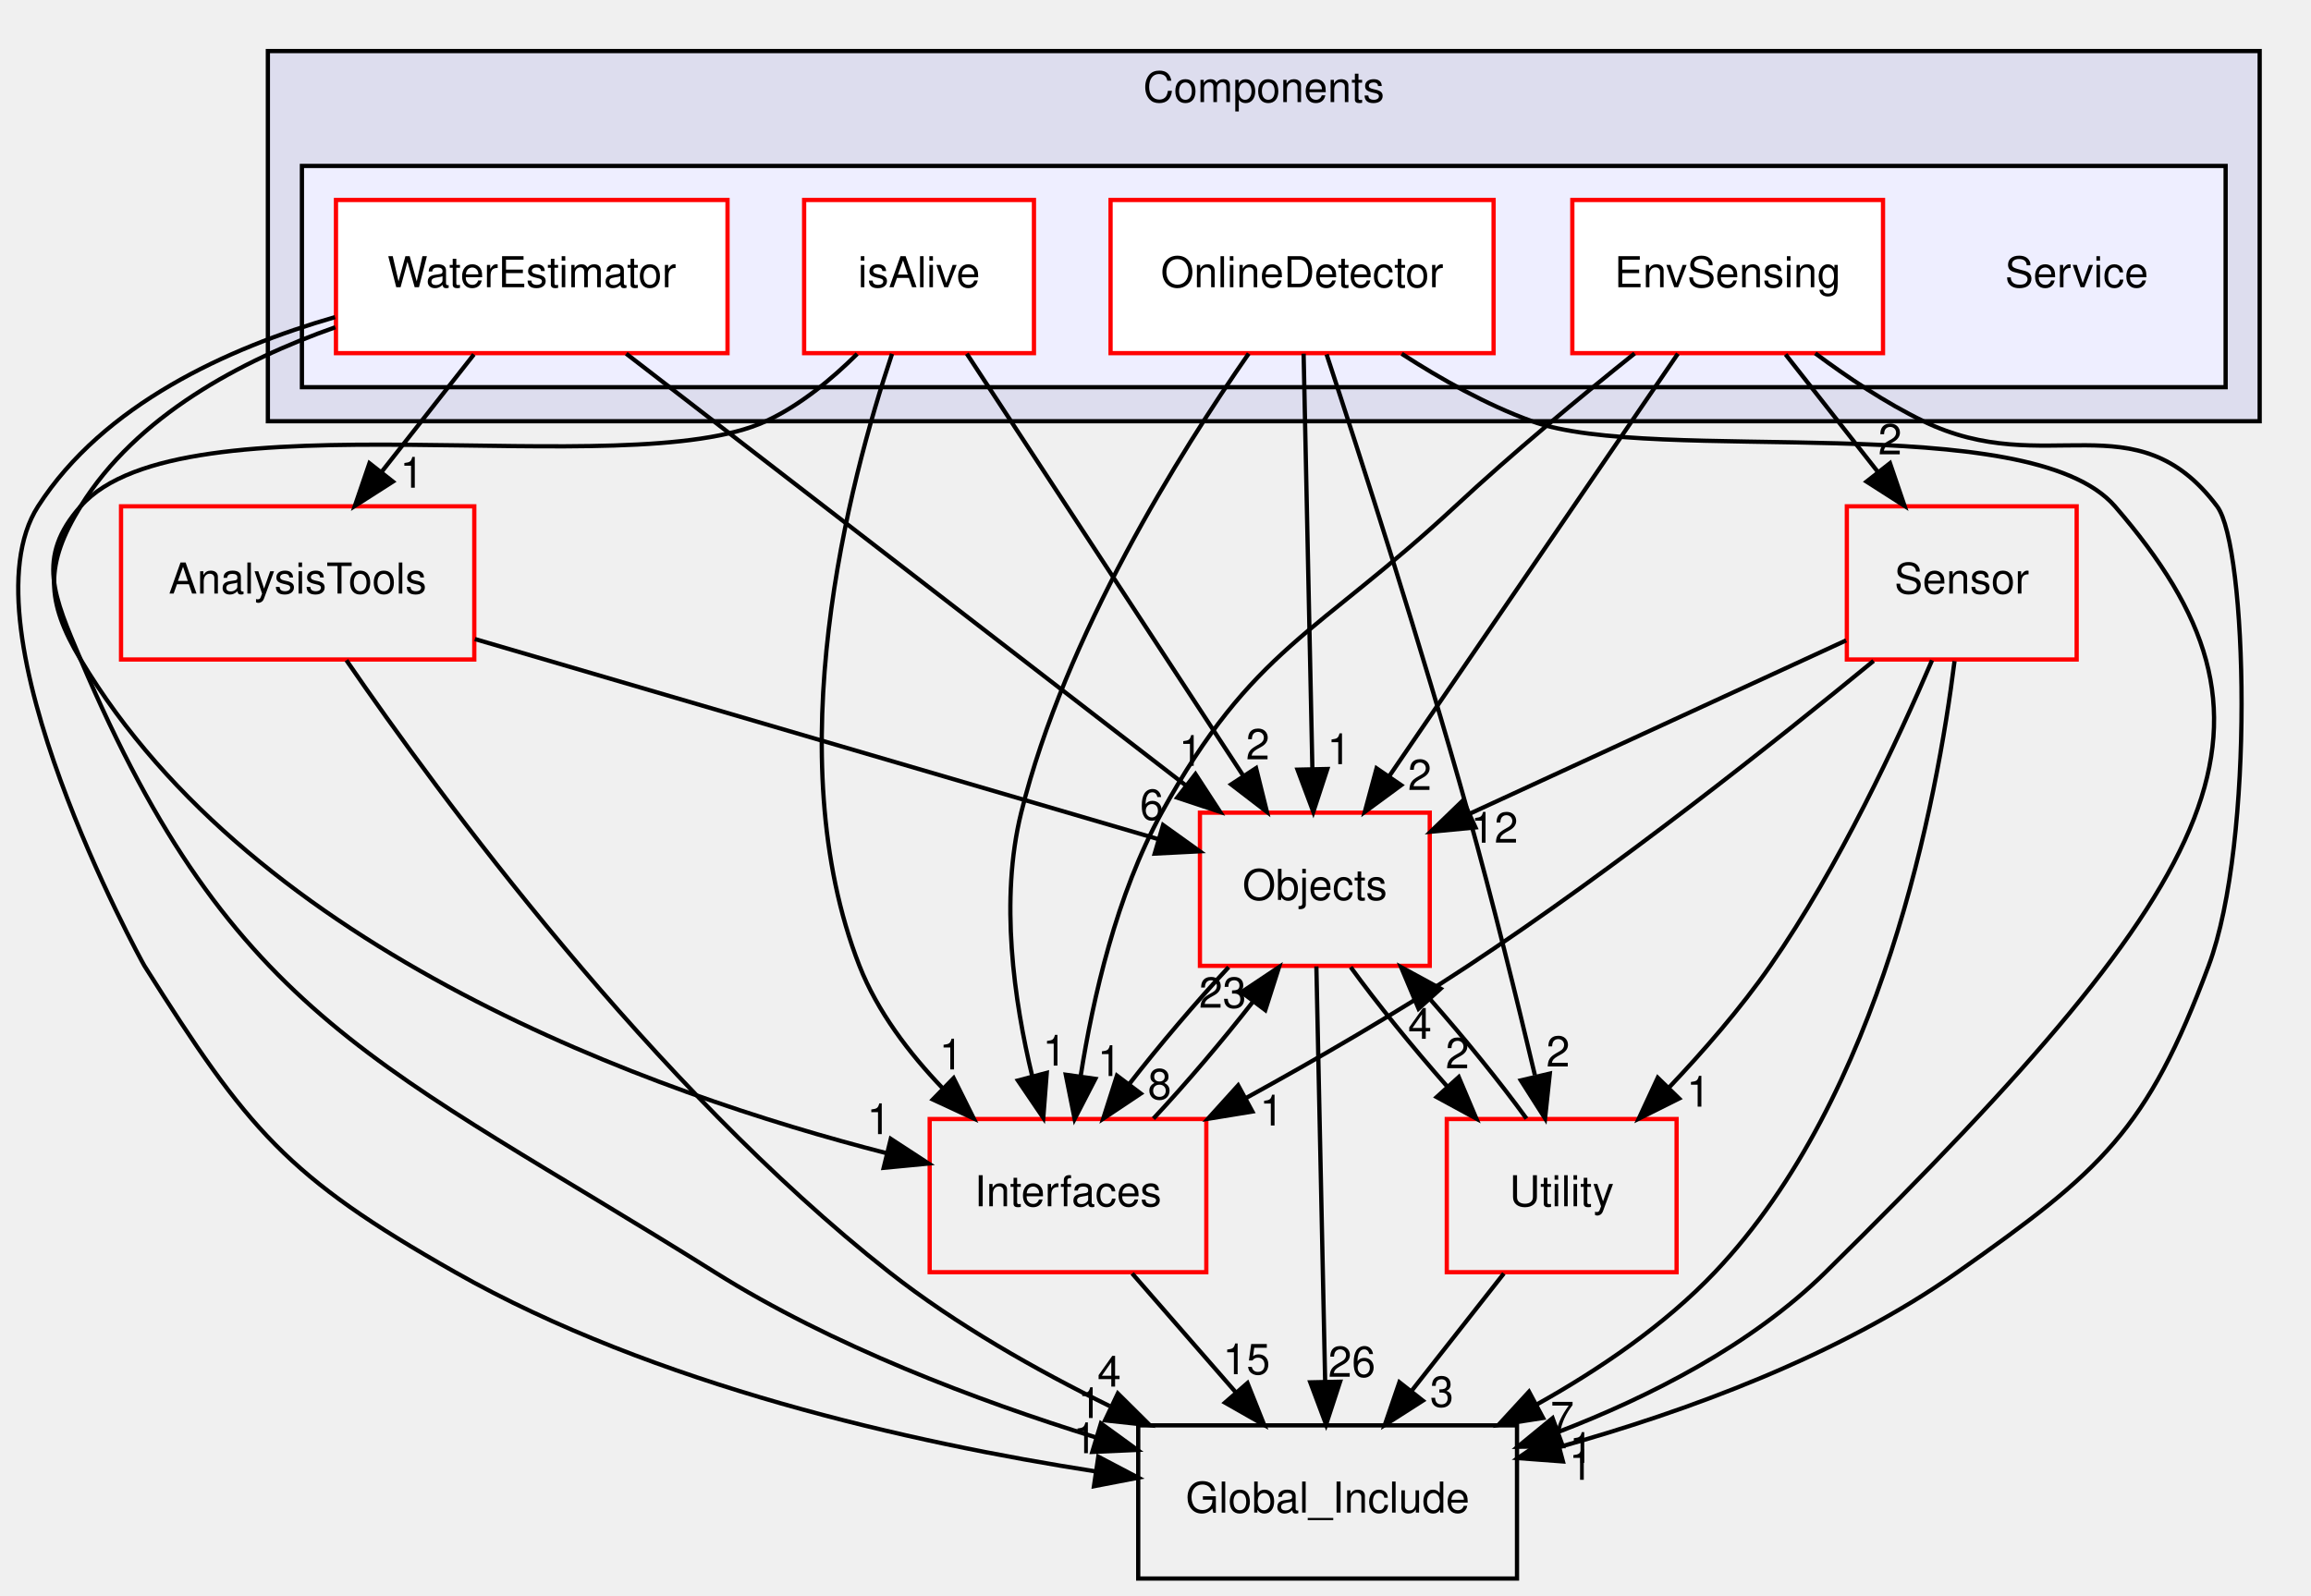
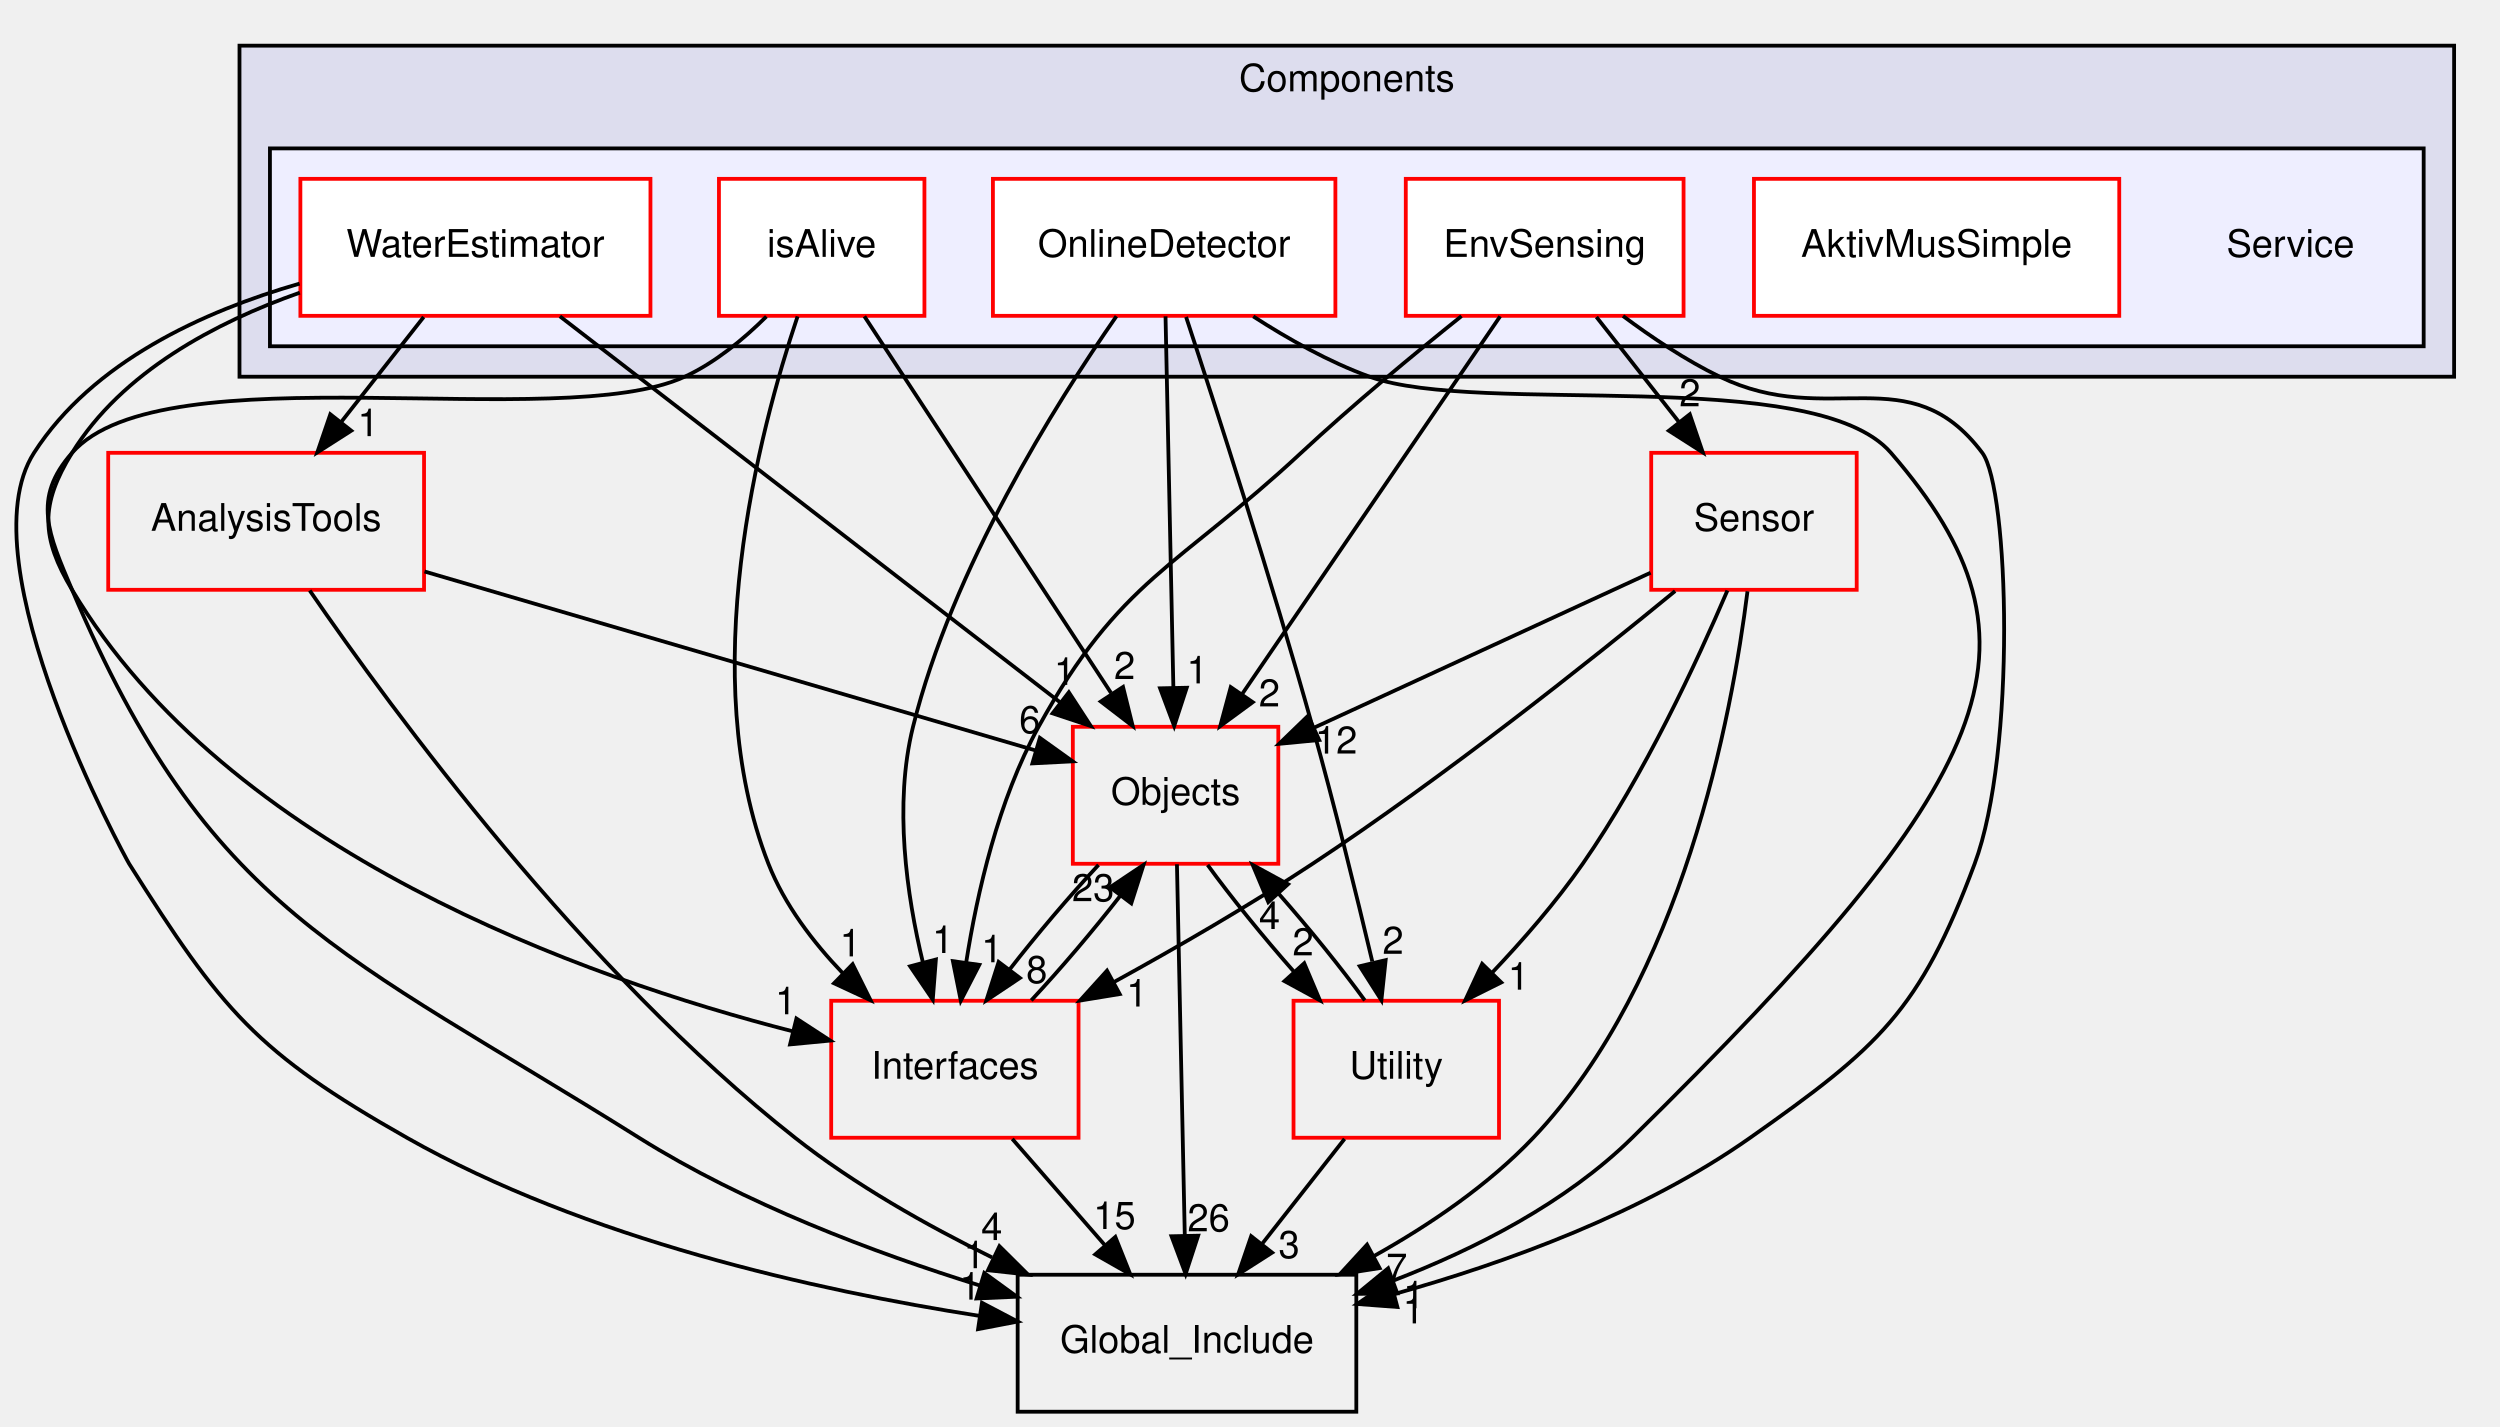
- <svg xmlns="http://www.w3.org/2000/svg" xmlns:xlink="http://www.w3.org/1999/xlink" width="543pt" height="375pt" viewBox="0.00 0.00 542.88 375.00">
+ <svg xmlns="http://www.w3.org/2000/svg" xmlns:xlink="http://www.w3.org/1999/xlink" width="657pt" height="375pt" viewBox="0.00 0.00 656.88 375.00">
  <g id="graph0" class="graph" transform="scale(1 1) rotate(0) translate(4 371)">
    <g id="clust1" class="cluster">
      <g id="a_clust1">
        <a xlink:href="dir_08f45fe6822aeb4ce2bc268e3b1361be.html" target="_top" xlink:title="Components">
-           <polygon fill="#ddddee" stroke="black" points="58.88,-272 58.88,-359 526.88,-359 526.88,-272 58.88,-272" />
-           <text text-anchor="middle" x="292.88" y="-347" font-family="Helvetica,sans-Serif" font-size="10.00">Components</text>
+           <polygon fill="#ddddee" stroke="black" points="58.88,-272 58.88,-359 640.88,-359 640.88,-272 58.88,-272" />
+           <text text-anchor="middle" x="349.88" y="-347" font-family="Helvetica,sans-Serif" font-size="10.00">Components</text>
        </a>
      </g>
    </g>
    <g id="clust2" class="cluster">
      <g id="a_clust2">
        <a xlink:href="dir_6164661bfb521e4b540c7b7052af2911.html" target="_top">
-           <polygon fill="#eeeeff" stroke="black" points="66.88,-280 66.88,-332 518.88,-332 518.88,-280 66.88,-280" />
+           <polygon fill="#eeeeff" stroke="black" points="66.88,-280 66.88,-332 632.88,-332 632.88,-280 66.88,-280" />
        </a>
      </g>
    </g>
    <g id="node1" class="node">
-       <text text-anchor="middle" x="483.88" y="-303.5" font-family="Helvetica,sans-Serif" font-size="10.00">Service</text>
+       <text text-anchor="middle" x="597.88" y="-303.5" font-family="Helvetica,sans-Serif" font-size="10.00">Service</text>
    </g>
    <g id="node2" class="node">
      <g id="a_node2">
+         <a xlink:href="dir_f111871e06e6ccab49d5870f43e09b58.html" target="_top" xlink:title="AktivMusSimple">
+           <polygon fill="white" stroke="red" points="552.88,-324 456.88,-324 456.88,-288 552.88,-288 552.88,-324" />
+           <text text-anchor="middle" x="504.88" y="-303.5" font-family="Helvetica,sans-Serif" font-size="10.00">AktivMusSimple</text>
+         </a>
+       </g>
+     </g>
+     <g id="node3" class="node">
+       <g id="a_node3">
        <a xlink:href="dir_fe50d92fc4b0e807b4971bfb4a4fef1f.html" target="_top" xlink:title="EnvSensing">
          <polygon fill="white" stroke="red" points="438.38,-324 365.38,-324 365.38,-288 438.38,-288 438.38,-324" />
          <text text-anchor="middle" x="401.88" y="-303.5" font-family="Helvetica,sans-Serif" font-size="10.00">EnvSensing</text>
        </a>
      </g>
    </g>
-     <g id="node6" class="node">
-       <g id="a_node6">
+     <g id="node7" class="node">
+       <g id="a_node7">
        <a xlink:href="dir_a4226c5615a06a31e6344f5f3fd917e1.html" target="_top" xlink:title="Objects">
          <polygon fill="none" stroke="red" points="331.88,-180 277.88,-180 277.88,-144 331.88,-144 331.88,-180" />
          <text text-anchor="middle" x="304.88" y="-159.5" font-family="Helvetica,sans-Serif" font-size="10.00">Objects</text>
        </a>
      </g>
    </g>
    <g id="edge25" class="edge">
      <path fill="none" stroke="black" d="M390.18,-287.87C373.29,-263.14 341.94,-217.24 322.31,-188.51" />
      <polygon fill="black" stroke="black" points="325.16,-186.47 316.62,-180.19 319.38,-190.42 325.16,-186.47" />
      <g id="a_edge25-headlabel">
-         <a xlink:href="dir_000111_000016.html" target="_top" xlink:title="2">
+         <a xlink:href="dir_000113_000016.html" target="_top" xlink:title="2">
          <text text-anchor="middle" x="329.53" y="-185.34" font-family="Helvetica,sans-Serif" font-size="10.00">2</text>
        </a>
      </g>
    </g>
-     <g id="node7" class="node">
-       <g id="a_node7">
+     <g id="node8" class="node">
+       <g id="a_node8">
        <a xlink:href="dir_82d83c9747486c2eb8d3c4c8f409d82b.html" target="_top" xlink:title="Sensor">
          <polygon fill="none" stroke="red" points="483.88,-252 429.88,-252 429.88,-216 483.88,-216 483.88,-252" />
          <text text-anchor="middle" x="456.88" y="-231.5" font-family="Helvetica,sans-Serif" font-size="10.00">Sensor</text>
        </a>
      </g>
    </g>
    <g id="edge26" class="edge">
      <path fill="none" stroke="black" d="M415.48,-287.7C422.01,-279.39 429.95,-269.28 437.13,-260.14" />
      <polygon fill="black" stroke="black" points="440.02,-262.13 443.44,-252.1 434.51,-257.81 440.02,-262.13" />
      <g id="a_edge26-headlabel">
-         <a xlink:href="dir_000111_000070.html" target="_top" xlink:title="2">
+         <a xlink:href="dir_000113_000070.html" target="_top" xlink:title="2">
          <text text-anchor="middle" x="440.03" y="-264.21" font-family="Helvetica,sans-Serif" font-size="10.00">2</text>
        </a>
      </g>
    </g>
-     <g id="node10" class="node">
-       <g id="a_node10">
+     <g id="node11" class="node">
+       <g id="a_node11">
        <a xlink:href="dir_1a5504e72c2ab618c124e6472b08d26c.html" target="_top" xlink:title="Global_Include">
          <polygon fill="none" stroke="black" points="352.38,-36 263.38,-36 263.38,0 352.38,0 352.38,-36" />
          <text text-anchor="middle" x="307.88" y="-15.5" font-family="Helvetica,sans-Serif" font-size="10.00">Global_Include</text>
        </a>
      </g>
    </g>
    <g id="edge27" class="edge">
      <path fill="none" stroke="black" d="M422.46,-287.96C430.09,-282.27 439.04,-276.29 447.88,-272 476.6,-258.05 497.7,-277.53 516.88,-252 523.91,-242.64 525.84,-173.37 514.88,-144 500.42,-105.24 489.7,-95.84 455.88,-72 427.93,-52.29 391.87,-39.18 362.35,-30.92" />
      <polygon fill="black" stroke="black" points="363.17,-27.52 352.6,-28.31 361.36,-34.28 363.17,-27.52" />
      <g id="a_edge27-headlabel">
-         <a xlink:href="dir_000111_000141.html" target="_top" xlink:title="1">
+         <a xlink:href="dir_000113_000144.html" target="_top" xlink:title="1">
          <text text-anchor="middle" x="367.38" y="-23.21" font-family="Helvetica,sans-Serif" font-size="10.00">1</text>
        </a>
      </g>
    </g>
-     <g id="node11" class="node">
-       <g id="a_node11">
+     <g id="node12" class="node">
+       <g id="a_node12">
        <a xlink:href="dir_e185953657720ba3a67126696ef566c7.html" target="_top" xlink:title="Interfaces">
          <polygon fill="none" stroke="red" points="279.38,-108 214.38,-108 214.38,-72 279.38,-72 279.38,-108" />
          <text text-anchor="middle" x="246.88" y="-87.5" font-family="Helvetica,sans-Serif" font-size="10.00">Interfaces</text>
        </a>
      </g>
    </g>
    <g id="edge28" class="edge">
      <path fill="none" stroke="black" d="M380.02,-287.93C367.4,-277.83 351.4,-264.58 337.88,-252 305.43,-221.82 290.26,-218.83 268.88,-180 258.3,-160.77 252.73,-136.42 249.85,-118.06" />
      <polygon fill="black" stroke="black" points="253.3,-117.44 248.44,-108.02 246.36,-118.41 253.3,-117.44" />
      <g id="a_edge28-headlabel">
-         <a xlink:href="dir_000111_000093.html" target="_top" xlink:title="1">
+         <a xlink:href="dir_000113_000093.html" target="_top" xlink:title="1">
          <text text-anchor="middle" x="256.61" y="-118.11" font-family="Helvetica,sans-Serif" font-size="10.00">1</text>
        </a>
      </g>
    </g>
-     <g id="node3" class="node">
-       <g id="a_node3">
+     <g id="node4" class="node">
+       <g id="a_node4">
        <a xlink:href="dir_3b1fac48c8df0a89ce2b78c36c194bfe.html" target="_top" xlink:title="isAlive">
          <polygon fill="white" stroke="red" points="238.88,-324 184.88,-324 184.88,-288 238.88,-288 238.88,-324" />
          <text text-anchor="middle" x="211.88" y="-303.5" font-family="Helvetica,sans-Serif" font-size="10.00">isAlive</text>
        </a>
      </g>
    </g>
    <g id="edge22" class="edge">
      <path fill="none" stroke="black" d="M223.1,-287.87C239.23,-263.24 269.1,-217.64 287.93,-188.88" />
      <polygon fill="black" stroke="black" points="291.07,-190.47 293.62,-180.19 285.22,-186.64 291.07,-190.47" />
      <g id="a_edge22-headlabel">
-         <a xlink:href="dir_000113_000016.html" target="_top" xlink:title="2">
+         <a xlink:href="dir_000115_000016.html" target="_top" xlink:title="2">
          <text text-anchor="middle" x="291.48" y="-192.54" font-family="Helvetica,sans-Serif" font-size="10.00">2</text>
        </a>
      </g>
    </g>
    <g id="edge23" class="edge">
      <path fill="none" stroke="black" d="M197.35,-287.82C191.33,-281.84 183.89,-275.7 175.88,-272 143.15,-256.88 38.75,-279.02 14.88,-252 4.29,-240.01 8.63,-230.73 14.88,-216 50.85,-131.22 85.88,-120.96 163.88,-72 191.43,-54.71 225.46,-41.85 253.52,-33.14" />
      <polygon fill="black" stroke="black" points="254.61,-36.46 263.18,-30.23 252.59,-29.76 254.61,-36.46" />
      <g id="a_edge23-headlabel">
-         <a xlink:href="dir_000113_000141.html" target="_top" xlink:title="1">
+         <a xlink:href="dir_000115_000144.html" target="_top" xlink:title="1">
          <text text-anchor="middle" x="251.99" y="-37.72" font-family="Helvetica,sans-Serif" font-size="10.00">1</text>
        </a>
      </g>
    </g>
    <g id="edge24" class="edge">
      <path fill="none" stroke="black" d="M205.54,-287.84C195.4,-257.6 178.55,-193.38 197.88,-144 202.08,-133.28 209.57,-123.43 217.46,-115.2" />
      <polygon fill="black" stroke="black" points="220.01,-117.61 224.73,-108.13 215.12,-112.59 220.01,-117.61" />
      <g id="a_edge24-headlabel">
-         <a xlink:href="dir_000113_000093.html" target="_top" xlink:title="1">
+         <a xlink:href="dir_000115_000093.html" target="_top" xlink:title="1">
          <text text-anchor="middle" x="219.41" y="-119.65" font-family="Helvetica,sans-Serif" font-size="10.00">1</text>
        </a>
      </g>
    </g>
-     <g id="node4" class="node">
-       <g id="a_node4">
+     <g id="node5" class="node">
+       <g id="a_node5">
        <a xlink:href="dir_8603aec3380c5f66e9b75b42f3bddbde.html" target="_top" xlink:title="OnlineDetector">
          <polygon fill="white" stroke="red" points="346.88,-324 256.88,-324 256.88,-288 346.88,-288 346.88,-324" />
          <text text-anchor="middle" x="301.88" y="-303.5" font-family="Helvetica,sans-Serif" font-size="10.00">OnlineDetector</text>
        </a>
      </g>
    </g>
    <g id="edge16" class="edge">
      <path fill="none" stroke="black" d="M302.24,-287.87C302.76,-263.67 303.7,-219.21 304.3,-190.39" />
      <polygon fill="black" stroke="black" points="307.81,-190.26 304.52,-180.19 300.81,-190.11 307.81,-190.26" />
      <g id="a_edge16-headlabel">
-         <a xlink:href="dir_000115_000016.html" target="_top" xlink:title="1">
+         <a xlink:href="dir_000117_000016.html" target="_top" xlink:title="1">
          <text text-anchor="middle" x="310.57" y="-191.41" font-family="Helvetica,sans-Serif" font-size="10.00">1</text>
        </a>
      </g>
    </g>
-     <g id="node8" class="node">
-       <g id="a_node8">
+     <g id="node9" class="node">
+       <g id="a_node9">
        <a xlink:href="dir_c2cd4762e89f989d55fa2b0634ddfc81.html" target="_top" xlink:title="Utility">
          <polygon fill="none" stroke="red" points="389.88,-108 335.88,-108 335.88,-72 389.88,-72 389.88,-108" />
          <text text-anchor="middle" x="362.88" y="-87.5" font-family="Helvetica,sans-Serif" font-size="10.00">Utility</text>
        </a>
      </g>
    </g>
    <g id="edge17" class="edge">
      <path fill="none" stroke="black" d="M307.64,-287.71C315.56,-263.67 330.06,-218.75 340.88,-180 346.63,-159.43 352.39,-135.98 356.58,-118.32" />
      <polygon fill="black" stroke="black" points="360.09,-118.68 358.97,-108.14 353.28,-117.08 360.09,-118.68" />
      <g id="a_edge17-headlabel">
-         <a xlink:href="dir_000115_000081.html" target="_top" xlink:title="2">
+         <a xlink:href="dir_000117_000081.html" target="_top" xlink:title="2">
          <text text-anchor="middle" x="362.03" y="-120.33" font-family="Helvetica,sans-Serif" font-size="10.00">2</text>
        </a>
      </g>
    </g>
    <g id="edge18" class="edge">
      <path fill="none" stroke="black" d="M325.29,-287.85C334.42,-281.94 345.24,-275.85 355.88,-272 384.82,-261.54 472.76,-275.27 492.88,-252 536.7,-201.33 521.19,-166.79 424.88,-72 407.51,-54.9 383.64,-42.74 361.99,-34.42" />
      <polygon fill="black" stroke="black" points="363.14,-31.11 352.55,-30.97 360.74,-37.69 363.14,-31.11" />
      <g id="a_edge18-headlabel">
-         <a xlink:href="dir_000115_000141.html" target="_top" xlink:title="1">
+         <a xlink:href="dir_000117_000144.html" target="_top" xlink:title="1">
          <text text-anchor="middle" x="367.49" y="-27.18" font-family="Helvetica,sans-Serif" font-size="10.00">1</text>
        </a>
      </g>
    </g>
    <g id="edge19" class="edge">
      <path fill="none" stroke="black" d="M289.34,-287.9C273.26,-264.79 246.21,-221.69 235.88,-180 230.81,-159.53 234.19,-135.82 238.49,-118.01" />
      <polygon fill="black" stroke="black" points="241.89,-118.85 241.07,-108.28 235.12,-117.05 241.89,-118.85" />
      <g id="a_edge19-headlabel">
-         <a xlink:href="dir_000115_000093.html" target="_top" xlink:title="1">
+         <a xlink:href="dir_000117_000093.html" target="_top" xlink:title="1">
          <text text-anchor="middle" x="243.71" y="-120.55" font-family="Helvetica,sans-Serif" font-size="10.00">1</text>
        </a>
      </g>
    </g>
-     <g id="node5" class="node">
-       <g id="a_node5">
+     <g id="node6" class="node">
+       <g id="a_node6">
        <a xlink:href="dir_e77af3bbaa4adbdd4c88bde744e7de0f.html" target="_top" xlink:title="WaterEstimator">
          <polygon fill="white" stroke="red" points="166.88,-324 74.88,-324 74.88,-288 166.88,-288 166.88,-324" />
          <text text-anchor="middle" x="120.88" y="-303.5" font-family="Helvetica,sans-Serif" font-size="10.00">WaterEstimator</text>
        </a>
      </g>
    </g>
    <g id="edge12" class="edge">
      <path fill="none" stroke="black" d="M143.08,-287.87C175.96,-262.5 237.69,-214.85 274.67,-186.32" />
      <polygon fill="black" stroke="black" points="276.83,-189.07 282.61,-180.19 272.55,-183.53 276.83,-189.07" />
      <g id="a_edge12-headlabel">
-         <a xlink:href="dir_000117_000016.html" target="_top" xlink:title="1">
+         <a xlink:href="dir_000119_000016.html" target="_top" xlink:title="1">
          <text text-anchor="middle" x="275.72" y="-191.01" font-family="Helvetica,sans-Serif" font-size="10.00">1</text>
        </a>
      </g>
    </g>
-     <g id="node9" class="node">
-       <g id="a_node9">
+     <g id="node10" class="node">
+       <g id="a_node10">
        <a xlink:href="dir_1666c5f4940eb69dc85cb0f1045c5123.html" target="_top" xlink:title="AnalysisTools">
          <polygon fill="none" stroke="red" points="107.38,-252 24.38,-252 24.38,-216 107.38,-216 107.38,-252" />
          <text text-anchor="middle" x="65.88" y="-231.5" font-family="Helvetica,sans-Serif" font-size="10.00">AnalysisTools</text>
        </a>
      </g>
    </g>
    <g id="edge13" class="edge">
      <path fill="none" stroke="black" d="M107.29,-287.7C100.76,-279.39 92.81,-269.28 85.64,-260.14" />
      <polygon fill="black" stroke="black" points="88.25,-257.81 79.32,-252.1 82.75,-262.13 88.25,-257.81" />
      <g id="a_edge13-headlabel">
-         <a xlink:href="dir_000117_000008.html" target="_top" xlink:title="1">
+         <a xlink:href="dir_000119_000008.html" target="_top" xlink:title="1">
          <text text-anchor="middle" x="92.71" y="-256.38" font-family="Helvetica,sans-Serif" font-size="10.00">1</text>
        </a>
      </g>
    </g>
    <g id="edge14" class="edge">
      <path fill="none" stroke="black" d="M74.67,-296.47C49.43,-289.2 20.26,-275.94 4.88,-252 -13.67,-223.13 29.19,-145.1 29.88,-144 54.21,-105.47 63.24,-94.47 102.88,-72 149.81,-45.4 210.29,-31.88 253.37,-25.18" />
      <polygon fill="black" stroke="black" points="254,-28.63 263.38,-23.7 252.98,-21.7 254,-28.63" />
      <g id="a_edge14-headlabel">
-         <a xlink:href="dir_000117_000141.html" target="_top" xlink:title="1">
+         <a xlink:href="dir_000119_000144.html" target="_top" xlink:title="1">
          <text text-anchor="middle" x="250.86" y="-29.46" font-family="Helvetica,sans-Serif" font-size="10.00">1</text>
        </a>
      </g>
    </g>
    <g id="edge15" class="edge">
      <path fill="none" stroke="black" d="M74.73,-294.09C52.57,-286.28 28.03,-273.27 14.88,-252 6.47,-238.39 6.68,-229.74 14.88,-216 55.95,-147.22 149.38,-114.05 204.33,-99.95" />
      <polygon fill="black" stroke="black" points="205.24,-103.33 214.12,-97.54 203.57,-96.53 205.24,-103.33" />
      <g id="a_edge15-headlabel">
-         <a xlink:href="dir_000117_000093.html" target="_top" xlink:title="1">
+         <a xlink:href="dir_000119_000093.html" target="_top" xlink:title="1">
          <text text-anchor="middle" x="202.43" y="-104.45" font-family="Helvetica,sans-Serif" font-size="10.00">1</text>
        </a>
      </g>
    </g>
    <g id="edge1" class="edge">
      <path fill="none" stroke="black" d="M313.3,-143.7C319.45,-135.22 327.85,-124.86 336.04,-115.58" />
      <polygon fill="black" stroke="black" points="338.69,-117.86 342.82,-108.1 333.51,-113.16 338.69,-117.86" />
      <g id="a_edge1-headlabel">
        <a xlink:href="dir_000016_000081.html" target="_top" xlink:title="2">
          <text text-anchor="middle" x="338.38" y="-119.93" font-family="Helvetica,sans-Serif" font-size="10.00">2</text>
        </a>
      </g>
    </g>
    <g id="edge2" class="edge">
      <path fill="none" stroke="black" d="M305.24,-143.87C305.76,-119.67 306.7,-75.21 307.3,-46.39" />
      <polygon fill="black" stroke="black" points="310.81,-46.26 307.52,-36.19 303.81,-46.11 310.81,-46.26" />
      <g id="a_edge2-headlabel">
-         <a xlink:href="dir_000016_000141.html" target="_top" xlink:title="26">
+         <a xlink:href="dir_000016_000144.html" target="_top" xlink:title="26">
          <text text-anchor="middle" x="313.57" y="-47.41" font-family="Helvetica,sans-Serif" font-size="10.00">26</text>
        </a>
      </g>
    </g>
    <g id="edge3" class="edge">
      <path fill="none" stroke="black" d="M284.63,-143.7C276.89,-135.39 268.31,-125.28 261.21,-116.14" />
      <polygon fill="black" stroke="black" points="263.97,-113.99 255.16,-108.1 258.38,-118.2 263.97,-113.99" />
      <g id="a_edge3-headlabel">
        <a xlink:href="dir_000016_000093.html" target="_top" xlink:title="8">
          <text text-anchor="middle" x="268.4" y="-112.66" font-family="Helvetica,sans-Serif" font-size="10.00">8</text>
        </a>
      </g>
    </g>
    <g id="edge4" class="edge">
      <path fill="none" stroke="black" d="M429.71,-220.49C405.04,-209.12 368.46,-192.28 341.27,-179.76" />
      <polygon fill="black" stroke="black" points="342.62,-176.53 332.08,-175.52 339.7,-182.89 342.62,-176.53" />
      <g id="a_edge4-headlabel">
        <a xlink:href="dir_000070_000016.html" target="_top" xlink:title="12">
          <text text-anchor="middle" x="347.08" y="-172.95" font-family="Helvetica,sans-Serif" font-size="10.00">12</text>
        </a>
      </g>
    </g>
    <g id="edge5" class="edge">
      <path fill="none" stroke="black" d="M449.9,-215.81C441.99,-197.29 428.08,-167.32 411.88,-144 404.92,-133.97 396.15,-123.9 387.97,-115.27" />
      <polygon fill="black" stroke="black" points="390.47,-112.82 380.99,-108.09 385.45,-117.7 390.47,-112.82" />
      <g id="a_edge5-headlabel">
        <a xlink:href="dir_000070_000081.html" target="_top" xlink:title="1">
          <text text-anchor="middle" x="395.01" y="-110.91" font-family="Helvetica,sans-Serif" font-size="10.00">1</text>
        </a>
      </g>
    </g>
    <g id="edge6" class="edge">
      <path fill="none" stroke="black" d="M455.18,-215.6C451.14,-183.25 438.14,-113.38 398.88,-72 387.11,-59.59 371.78,-49.17 357.07,-40.94" />
      <polygon fill="black" stroke="black" points="358.5,-37.74 348.03,-36.11 355.2,-43.91 358.5,-37.74" />
      <g id="a_edge6-headlabel">
-         <a xlink:href="dir_000070_000141.html" target="_top" xlink:title="7">
+         <a xlink:href="dir_000070_000144.html" target="_top" xlink:title="7">
          <text text-anchor="middle" x="363.01" y="-34.43" font-family="Helvetica,sans-Serif" font-size="10.00">7</text>
        </a>
      </g>
    </g>
    <g id="edge7" class="edge">
      <path fill="none" stroke="black" d="M436.16,-215.67C413.45,-197.02 375.61,-166.95 340.88,-144 324.27,-133.02 305.24,-122.02 288.67,-112.91" />
      <polygon fill="black" stroke="black" points="290.2,-109.76 279.75,-108.05 286.86,-115.91 290.2,-109.76" />
      <g id="a_edge7-headlabel">
        <a xlink:href="dir_000070_000093.html" target="_top" xlink:title="1">
          <text text-anchor="middle" x="294.72" y="-106.48" font-family="Helvetica,sans-Serif" font-size="10.00">1</text>
        </a>
      </g>
    </g>
    <g id="edge8" class="edge">
      <path fill="none" stroke="black" d="M354.61,-108.1C348.49,-116.55 340.11,-126.9 331.92,-136.2" />
      <polygon fill="black" stroke="black" points="329.25,-133.93 325.14,-143.7 334.44,-138.63 329.25,-133.93" />
      <g id="a_edge8-headlabel">
        <a xlink:href="dir_000081_000016.html" target="_top" xlink:title="4">
          <text text-anchor="middle" x="329.56" y="-126.86" font-family="Helvetica,sans-Serif" font-size="10.00">4</text>
        </a>
      </g>
    </g>
    <g id="edge9" class="edge">
      <path fill="none" stroke="black" d="M349.29,-71.7C342.76,-63.39 334.81,-53.28 327.64,-44.14" />
      <polygon fill="black" stroke="black" points="330.25,-41.81 321.32,-36.1 324.75,-46.13 330.25,-41.81" />
      <g id="a_edge9-headlabel">
-         <a xlink:href="dir_000081_000141.html" target="_top" xlink:title="3">
+         <a xlink:href="dir_000081_000144.html" target="_top" xlink:title="3">
          <text text-anchor="middle" x="334.71" y="-40.38" font-family="Helvetica,sans-Serif" font-size="10.00">3</text>
        </a>
      </g>
    </g>
    <g id="edge10" class="edge">
      <path fill="none" stroke="black" d="M107.51,-220.81C152.83,-207.53 224.61,-186.51 267.98,-173.81" />
      <polygon fill="black" stroke="black" points="269.22,-177.09 277.83,-170.92 267.25,-170.38 269.22,-177.09" />
      <g id="a_edge10-headlabel">
        <a xlink:href="dir_000008_000016.html" target="_top" xlink:title="6">
          <text text-anchor="middle" x="266.56" y="-178.33" font-family="Helvetica,sans-Serif" font-size="10.00">6</text>
        </a>
      </g>
    </g>
    <g id="edge11" class="edge">
      <path fill="none" stroke="black" d="M77.33,-215.82C99.1,-184.13 149.32,-115.74 204.88,-72 220.48,-59.72 239.37,-49.03 256.68,-40.53" />
      <polygon fill="black" stroke="black" points="258.59,-43.5 266.11,-36.04 255.58,-37.18 258.59,-43.5" />
      <g id="a_edge11-headlabel">
-         <a xlink:href="dir_000008_000141.html" target="_top" xlink:title="4">
+         <a xlink:href="dir_000008_000144.html" target="_top" xlink:title="4">
          <text text-anchor="middle" x="256.57" y="-45.11" font-family="Helvetica,sans-Serif" font-size="10.00">4</text>
        </a>
      </g>
    </g>
    <g id="edge20" class="edge">
      <path fill="none" stroke="black" d="M266.95,-108.1C274.68,-116.38 283.26,-126.49 290.39,-135.64" />
      <polygon fill="black" stroke="black" points="287.65,-137.82 296.46,-143.7 293.24,-133.6 287.65,-137.82" />
      <g id="a_edge20-headlabel">
        <a xlink:href="dir_000093_000016.html" target="_top" xlink:title="23">
          <text text-anchor="middle" x="283.22" y="-134.16" font-family="Helvetica,sans-Serif" font-size="10.00">23</text>
        </a>
      </g>
    </g>
    <g id="edge21" class="edge">
      <path fill="none" stroke="black" d="M261.96,-71.7C269.27,-63.3 278.19,-53.07 286.22,-43.86" />
      <polygon fill="black" stroke="black" points="289.05,-45.94 292.98,-36.1 283.77,-41.34 289.05,-45.94" />
      <g id="a_edge21-headlabel">
-         <a xlink:href="dir_000093_000141.html" target="_top" xlink:title="15">
+         <a xlink:href="dir_000093_000144.html" target="_top" xlink:title="15">
          <text text-anchor="middle" x="288.83" y="-48.02" font-family="Helvetica,sans-Serif" font-size="10.00">15</text>
        </a>
      </g>
    </g>
  </g>
</svg>
